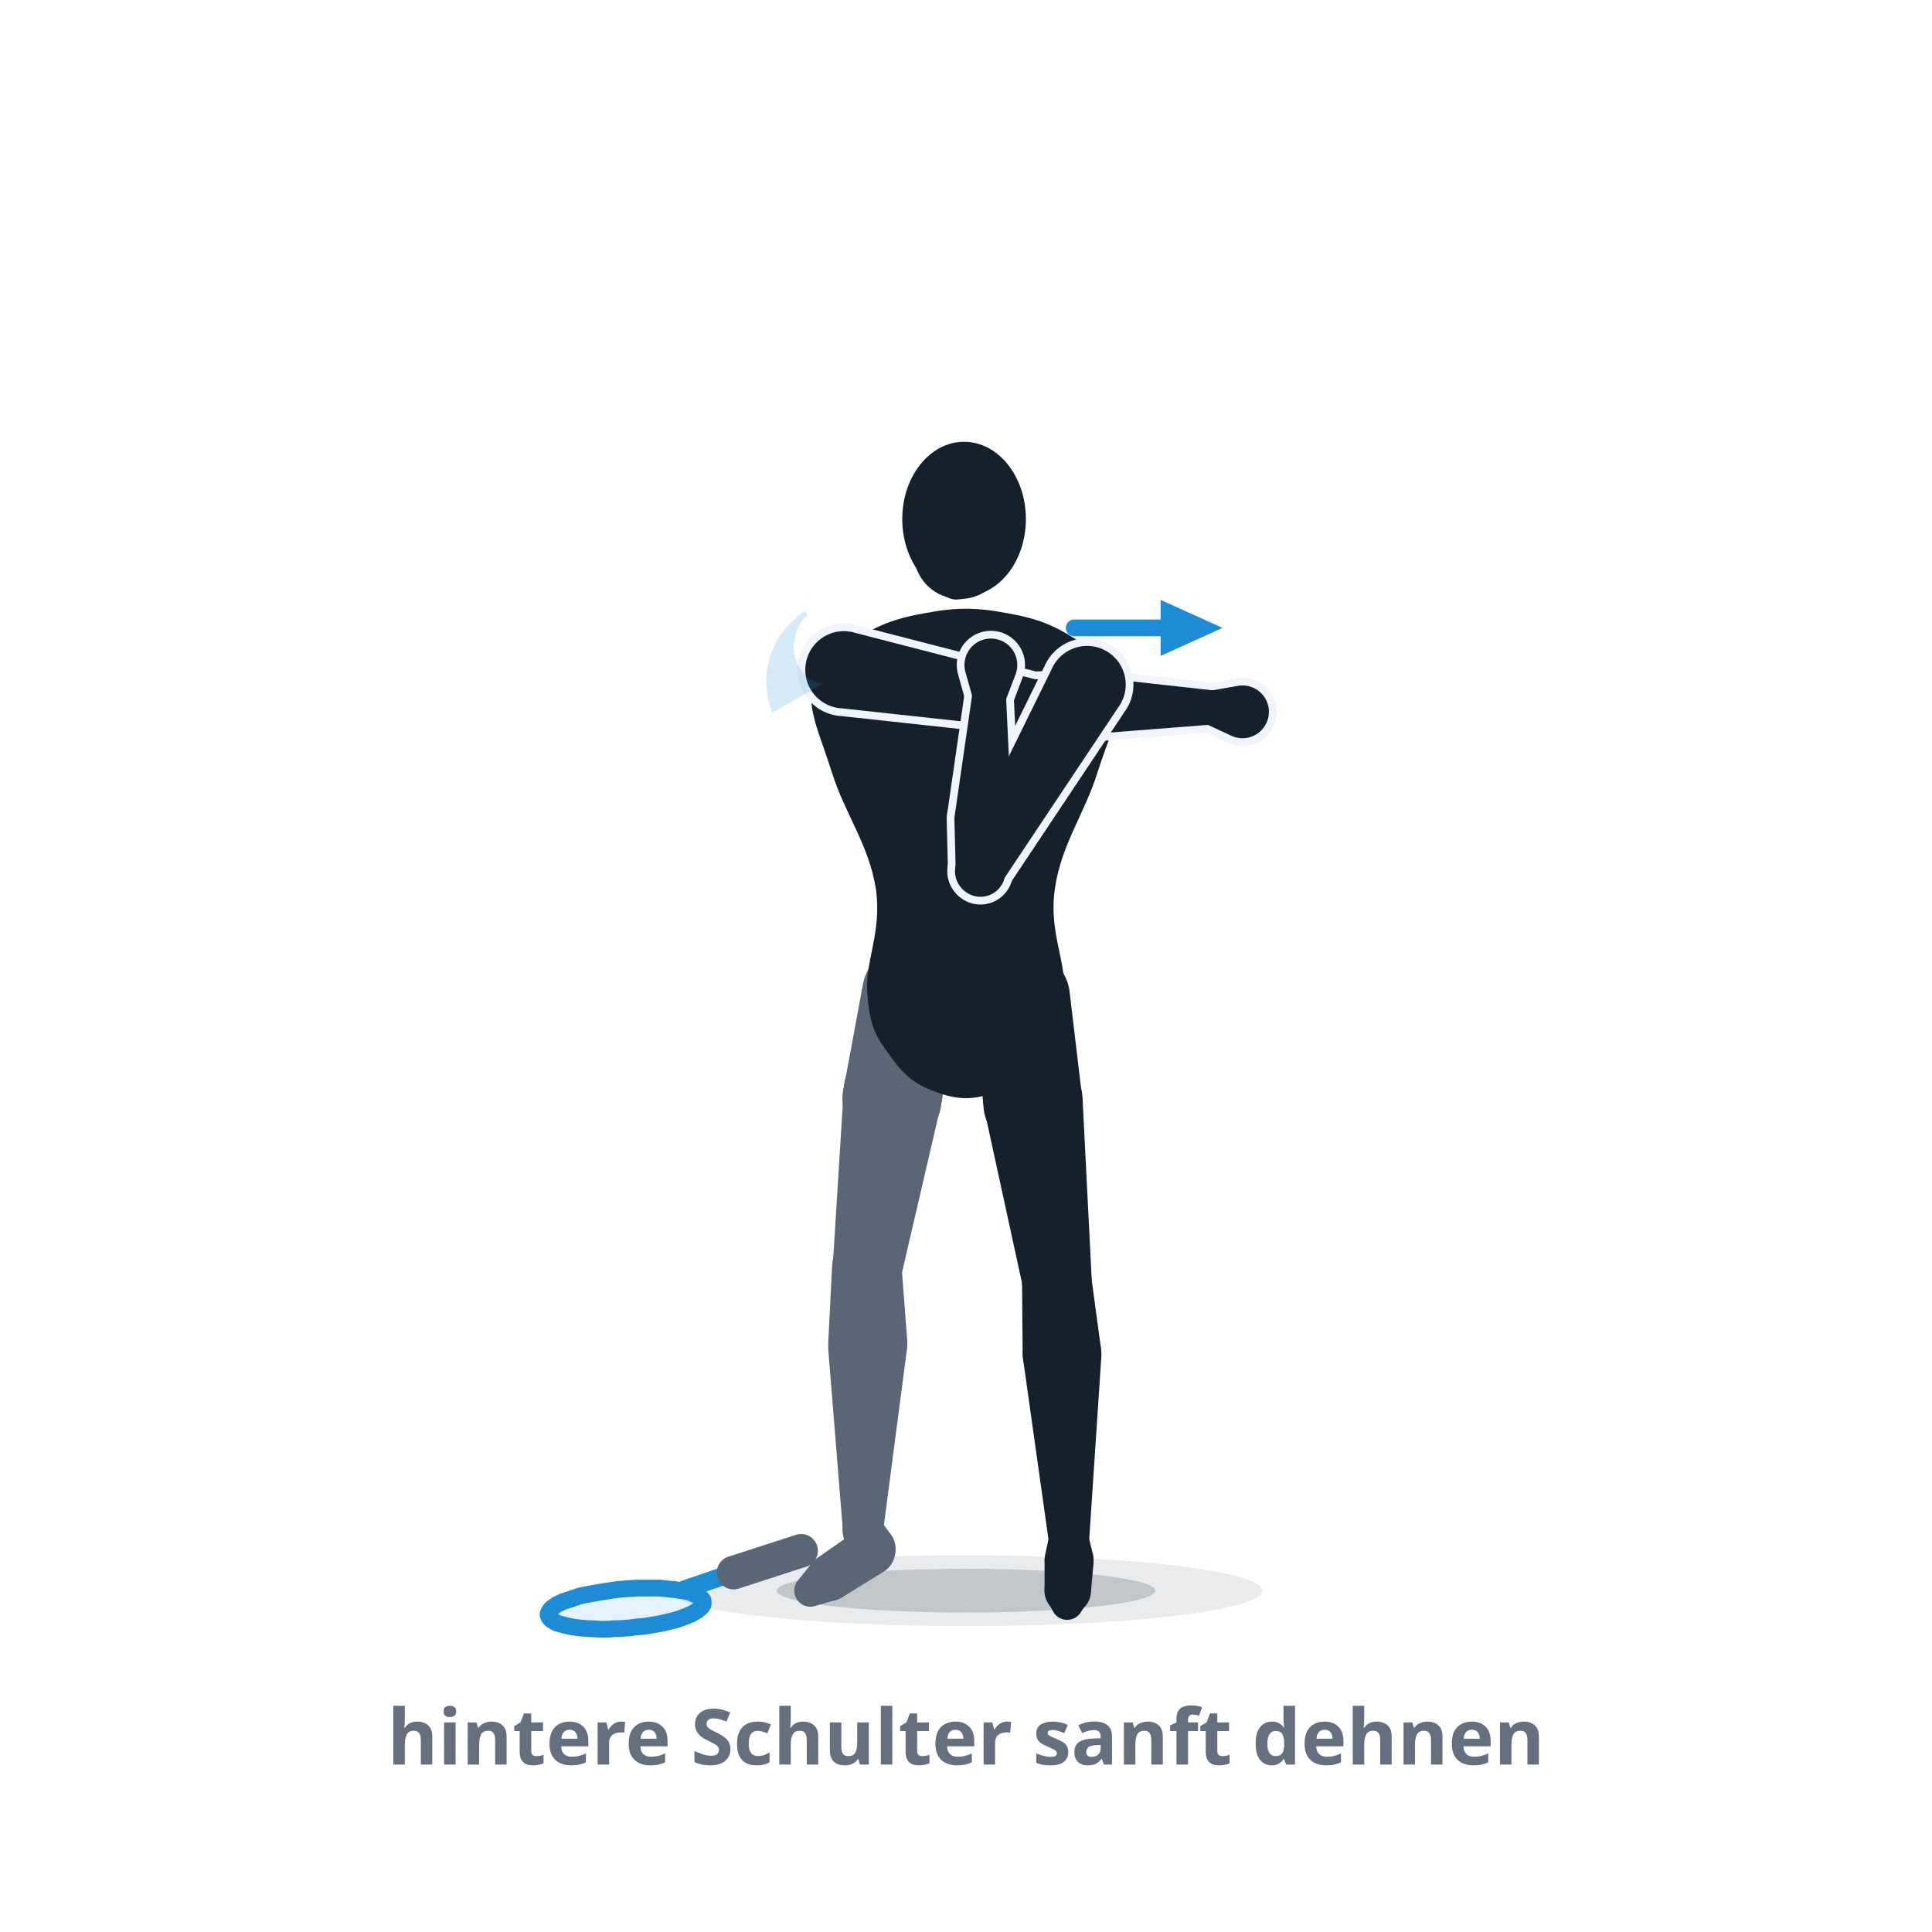
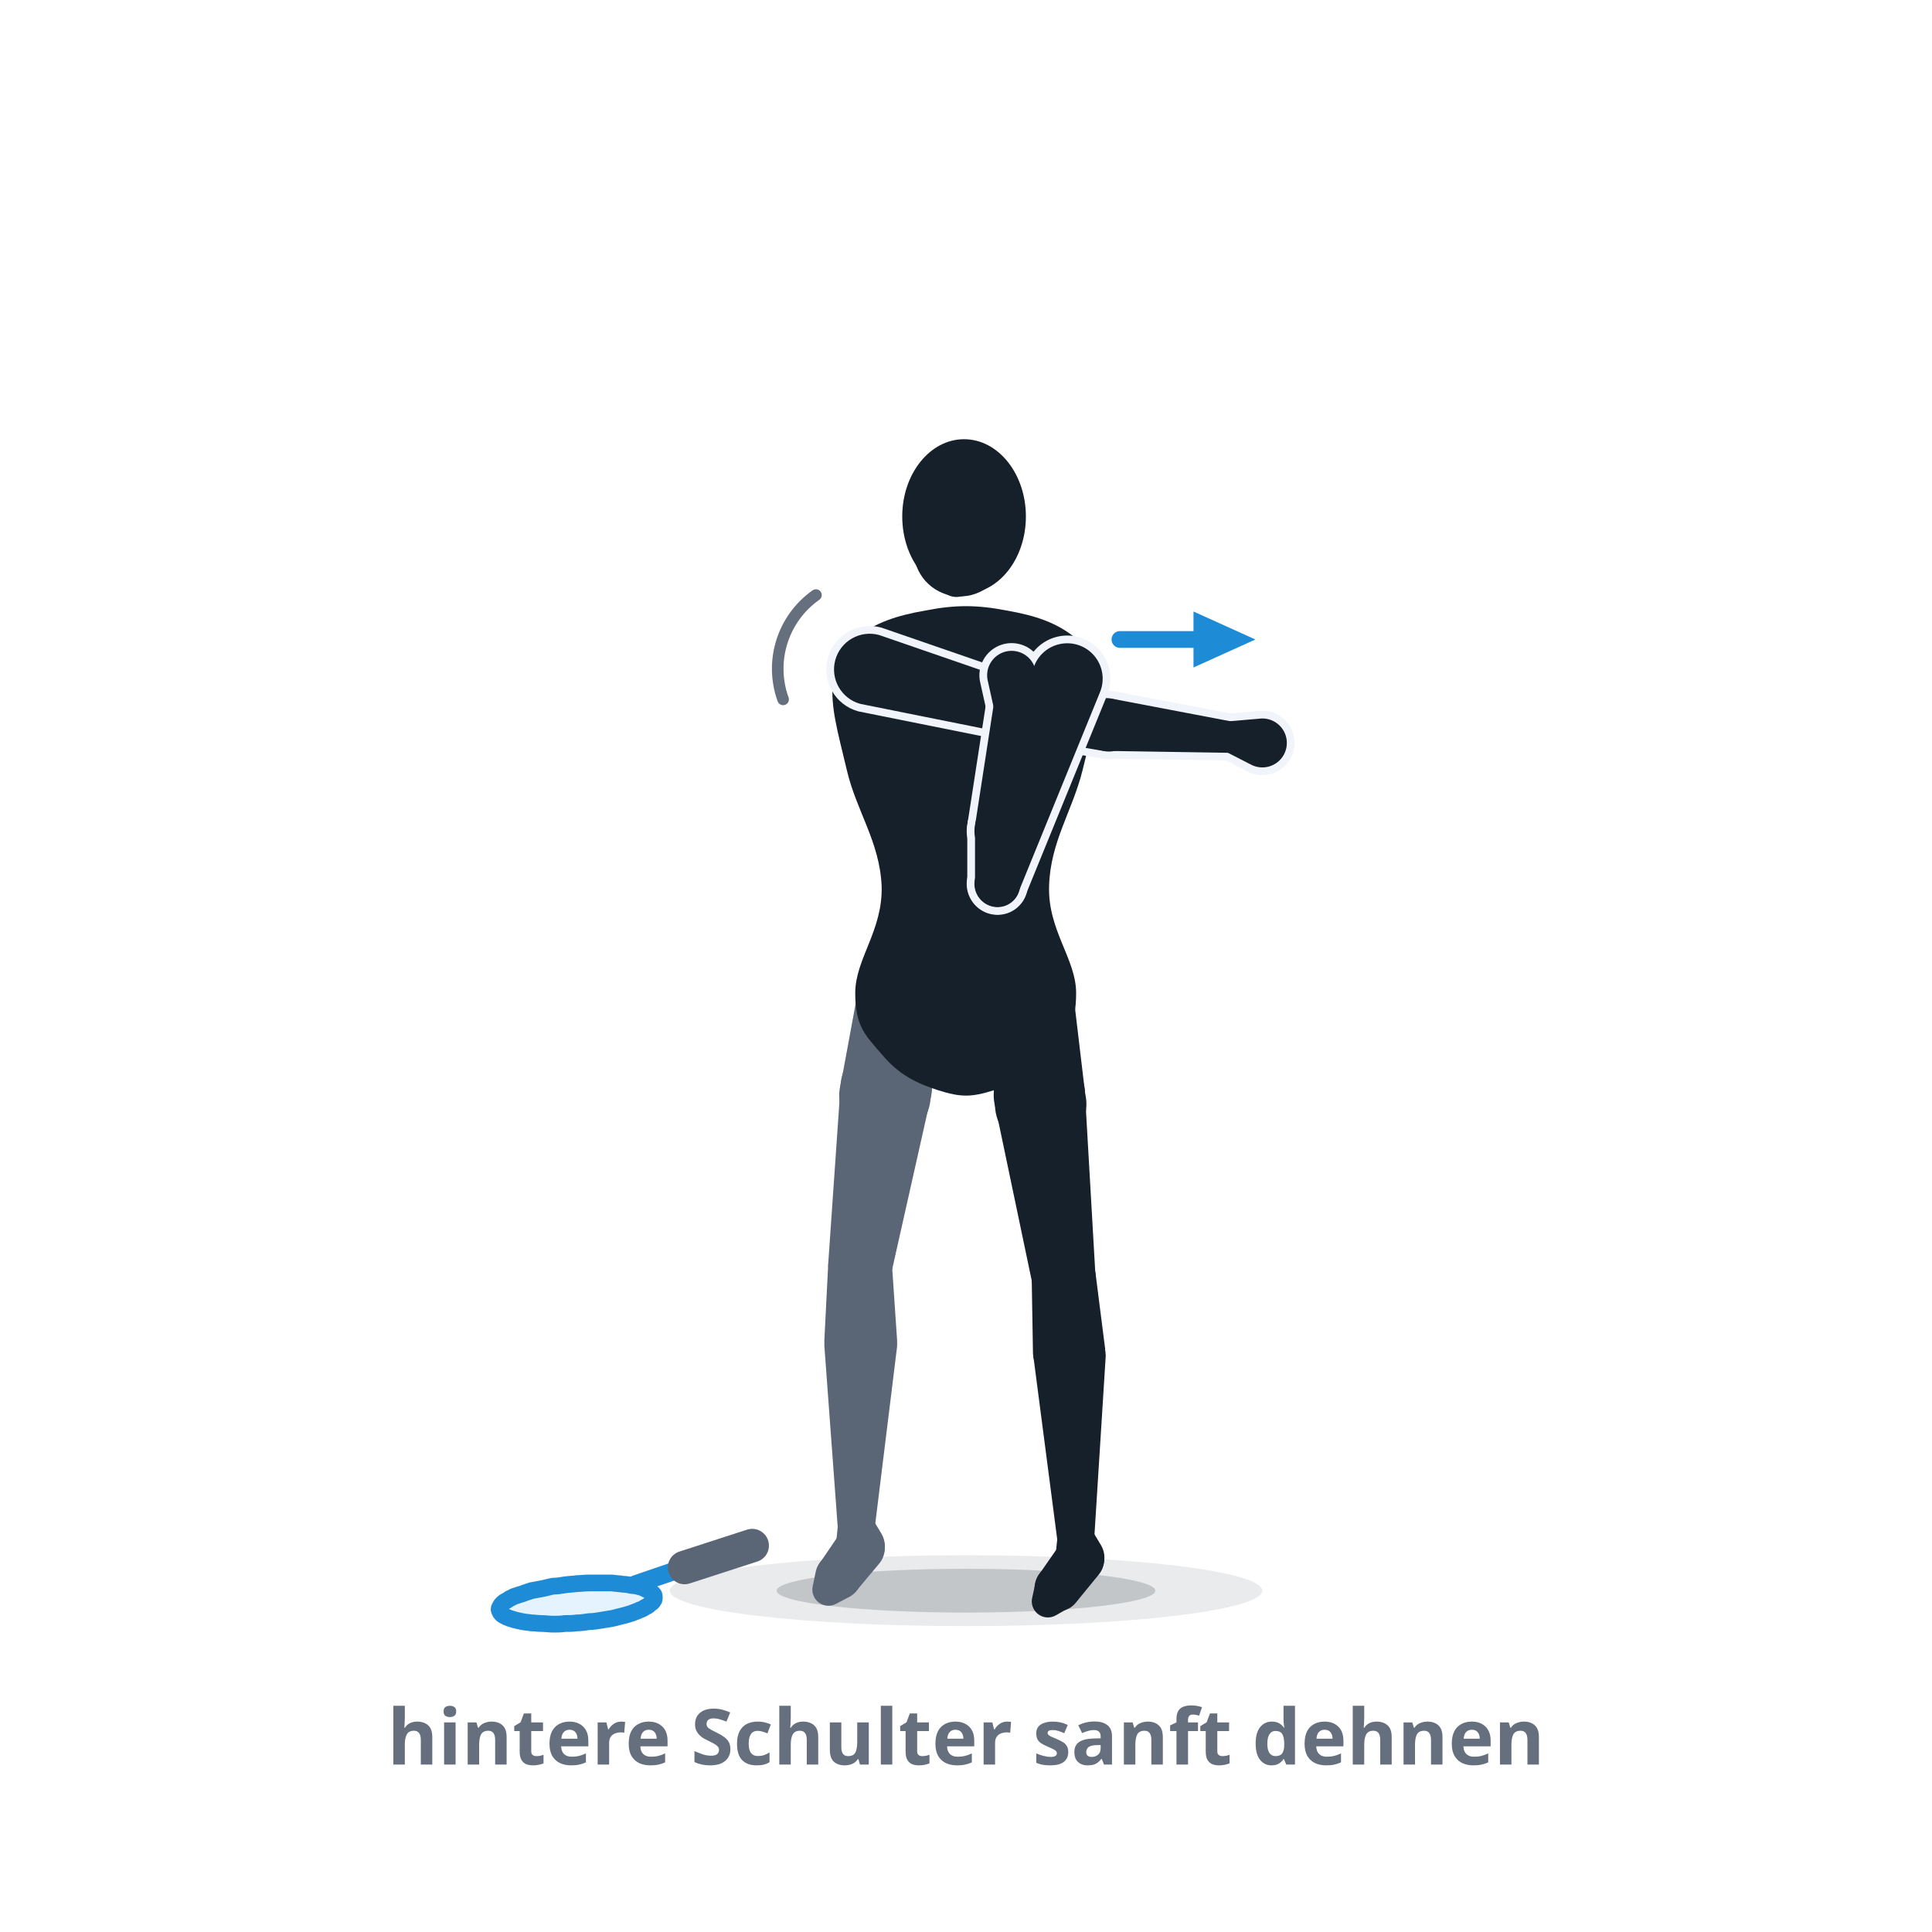
- <svg xmlns="http://www.w3.org/2000/svg" viewBox="0 0 300 300" role="img" data-quelle="figuren" aria-label="Beweglichkeit und Schulter: nach dem Spiel, der Schläger liegt neben dem rechten Fuß. Die Spielerin führt den Schlagarm locker quer vor der Brust zur Gegenseite, die freie Hand fasst ihn knapp oberhalb des Ellbogens und zieht ihn sanft heran. Die Schultern bleiben tief, der Rumpf dreht nicht mit. Eine weiche Sichel an der Rückseite der rechten Schulter zeigt, wo es leicht ziehen darf.">
+ <svg xmlns="http://www.w3.org/2000/svg" viewBox="0 0 300 300" role="img" data-quelle="figuren" aria-label="Beweglichkeit und die Schulter: nach dem Spiel, der Schläger liegt neben dem rechten Fuß. Die Spielerin führt den Schlagarm locker quer vor der Brust zur Gegenseite, die freie Hand fasst ihn knapp oberhalb des Ellbogens und zieht ihn sanft heran. Die Schultern bleiben tief, der Rumpf dreht nicht mit. Eine weiche Sichel an der Rückseite der rechten Schulter zeigt, wo es leicht ziehen darf.">
  <style>
    .s-k{fill:var(--tinte,#16202b)}
    .s-f{fill:var(--tinte-2,#5a6675)}
    .s-x{fill:var(--flaeche-2,#f1f5fb);stroke:var(--flaeche-2,#f1f5fb);stroke-width:2.4;stroke-linejoin:round}
    .s-rf{fill:var(--primaer,#38a4f1);opacity:.14}
    .s-rr{fill:none;stroke:var(--primaer-dunkel,#1e8bd6);stroke-width:2.6;stroke-linejoin:round}
    .s-rh{fill:none;stroke:var(--primaer-dunkel,#1e8bd6);stroke-width:2.1;stroke-linecap:round;stroke-linejoin:round}
    .s-rsch{fill:none;stroke:var(--primaer-dunkel,#1e8bd6);stroke-width:2.8;stroke-linecap:round}
    .s-rg{fill:none;stroke:var(--tinte-2,#5a6675);stroke-width:5.2;stroke-linecap:round}
    .s-sch{fill:var(--schatten-boden,#16202b2e)}
    .s-schw{fill:var(--schatten-boden,#16202b2e);opacity:.5}
-     .s-spur{fill:var(--primaer-dunkel,#1e8bd6);opacity:.18}
    .s-mk{fill:var(--primaer-dunkel,#1e8bd6)}
    .s-rot{fill:none;stroke:var(--primaer-dunkel,#1e8bd6);stroke-width:2.6;stroke-linecap:round}
+     .s-zone{fill:none;stroke:var(--tinte-3,#656f7e);stroke-width:1.8;stroke-linecap:round}
    .st{fill:var(--tinte-3,#656f7e);font:600 12px/1 system-ui,sans-serif;text-anchor:middle}
  </style>
  <defs>
    <marker id="p033" viewBox="0 0 10 10" markerWidth="4.4" markerHeight="4.4" refX="5" refY="5" orient="auto">
      <path d="M1,1.2 L9.4,5 L1,8.8 Z" class="s-mk" />
    </marker>
  </defs>
  <ellipse class="s-schw" cx="150" cy="247" rx="46" ry="5.5" />
  <ellipse class="s-sch" cx="150" cy="247" rx="29.4" ry="3.4" />
-   <path class="s-rf" d="M88.7,252.6C89.1,252.7 89.6,252.7 90.1,252.8C90.6,252.8 91.2,252.9 91.7,252.9C92.3,252.9 92.9,253 93.5,253C94.1,253 94.7,253 95.3,252.9C95.9,252.9 96.6,252.9 97.2,252.8C97.8,252.8 98.4,252.7 99.1,252.6C99.7,252.6 100.3,252.5 100.9,252.4C101.5,252.3 102.1,252.2 102.6,252.1C103.2,252 103.8,251.8 104.3,251.7C104.8,251.6 105.3,251.4 105.7,251.3C106.1,251.1 106.6,251 106.9,250.8C107.3,250.7 107.6,250.5 107.9,250.3C108.2,250.2 108.4,250 108.6,249.8C108.8,249.7 109,249.5 109.1,249.3C109.2,249.2 109.2,249 109.2,248.9C109.2,248.7 109.2,248.5 109.1,248.4C109,248.2 108.8,248.1 108.6,248C108.4,247.8 108.2,247.7 107.9,247.6C107.6,247.5 107.3,247.3 106.9,247.2C106.5,247.1 106.1,247 105.7,247C105.2,246.9 104.8,246.8 104.2,246.8C103.7,246.7 103.2,246.7 102.6,246.6C102.1,246.6 101.5,246.6 100.9,246.6C100.3,246.6 99.7,246.6 99.1,246.6C98.4,246.6 97.8,246.7 97.2,246.7C96.5,246.8 95.9,246.8 95.3,246.9C94.7,247 94,247.1 93.4,247.2C92.9,247.3 92.3,247.4 91.7,247.5C91.1,247.6 90.6,247.7 90.1,247.8C89.6,248 89.1,248.1 88.7,248.3C88.2,248.4 87.8,248.6 87.4,248.7C87.1,248.9 86.7,249 86.4,249.2C86.2,249.4 85.9,249.5 85.7,249.7C85.5,249.9 85.4,250 85.3,250.2C85.2,250.4 85.1,250.5 85.1,250.7C85.1,250.9 85.2,251 85.3,251.2C85.4,251.3 85.5,251.5 85.7,251.6C85.9,251.7 86.2,251.9 86.4,252C86.7,252.1 87.1,252.2 87.4,252.3C87.8,252.4 88.2,252.5 88.7,252.6Z" />
-   <path class="s-rh" d="M101.8,246.5L106.3,246.8L108.6,247.7" />
-   <path class="s-rsch" d="M113.9,244.2L106.3,246.8" />
-   <path class="s-rr" d="M88.7,252.6C89.1,252.7 89.6,252.7 90.1,252.8C90.6,252.8 91.2,252.9 91.7,252.9C92.3,252.9 92.9,253 93.5,253C94.1,253 94.7,253 95.3,252.9C95.9,252.9 96.6,252.9 97.2,252.8C97.8,252.8 98.4,252.7 99.1,252.6C99.7,252.6 100.3,252.5 100.9,252.4C101.5,252.3 102.1,252.2 102.6,252.1C103.2,252 103.8,251.8 104.3,251.7C104.8,251.6 105.3,251.4 105.7,251.3C106.1,251.1 106.6,251 106.9,250.8C107.3,250.7 107.6,250.5 107.9,250.3C108.2,250.2 108.4,250 108.6,249.8C108.8,249.7 109,249.5 109.1,249.3C109.2,249.2 109.2,249 109.2,248.9C109.2,248.7 109.2,248.5 109.1,248.4C109,248.2 108.8,248.1 108.6,248C108.4,247.8 108.2,247.7 107.9,247.6C107.6,247.5 107.3,247.3 106.9,247.2C106.5,247.1 106.1,247 105.7,247C105.2,246.9 104.8,246.8 104.2,246.8C103.7,246.7 103.2,246.7 102.6,246.6C102.1,246.6 101.5,246.6 100.9,246.6C100.3,246.6 99.7,246.6 99.1,246.6C98.4,246.6 97.8,246.7 97.2,246.7C96.5,246.8 95.9,246.8 95.3,246.9C94.7,247 94,247.1 93.4,247.2C92.9,247.3 92.3,247.4 91.7,247.5C91.1,247.6 90.6,247.7 90.1,247.8C89.6,248 89.1,248.1 88.7,248.3C88.2,248.4 87.8,248.6 87.4,248.7C87.1,248.9 86.7,249 86.4,249.2C86.2,249.4 85.9,249.5 85.7,249.7C85.5,249.9 85.4,250 85.3,250.2C85.2,250.4 85.1,250.5 85.1,250.7C85.1,250.9 85.2,251 85.3,251.2C85.4,251.3 85.5,251.5 85.7,251.6C85.9,251.7 86.2,251.9 86.4,252C86.7,252.1 87.1,252.2 87.4,252.3C87.8,252.4 88.2,252.5 88.7,252.6Z" />
-   <path class="s-rg" d="M124.4,240.8L113.9,244.2" />
+   <path class="s-rf" d="M81.1,251.8C81.5,251.9 82,251.9 82.5,252C83,252 83.6,252.1 84.1,252.1C84.7,252.1 85.3,252.2 85.9,252.2C86.5,252.2 87.1,252.2 87.7,252.1C88.3,252.1 89,252.1 89.6,252C90.2,252 90.9,251.9 91.5,251.8C92.1,251.8 92.7,251.7 93.3,251.6C93.9,251.5 94.5,251.4 95.1,251.3C95.6,251.2 96.2,251 96.7,250.9C97.2,250.8 97.7,250.6 98.1,250.5C98.5,250.3 99,250.2 99.3,250C99.7,249.9 100,249.7 100.3,249.5C100.6,249.4 100.8,249.2 101,249C101.2,248.9 101.4,248.7 101.5,248.5C101.6,248.4 101.6,248.2 101.6,248.1C101.6,247.9 101.6,247.7 101.5,247.6C101.4,247.4 101.2,247.3 101,247.2C100.8,247 100.6,246.9 100.3,246.8C100,246.6 99.7,246.5 99.3,246.4C99,246.3 98.5,246.2 98.1,246.2C97.7,246.1 97.2,246 96.7,246C96.2,245.9 95.6,245.9 95,245.8C94.5,245.8 93.9,245.8 93.3,245.8C92.7,245.8 92.1,245.8 91.5,245.8C90.8,245.8 90.2,245.9 89.6,245.9C89,246 88.3,246 87.7,246.1C87.1,246.2 86.5,246.3 85.9,246.3C85.3,246.4 84.7,246.6 84.1,246.7C83.6,246.8 83,246.9 82.5,247C82,247.2 81.5,247.3 81.1,247.5C80.6,247.6 80.2,247.8 79.8,247.9C79.5,248.1 79.1,248.2 78.9,248.4C78.6,248.6 78.3,248.7 78.1,248.9C77.9,249.1 77.8,249.2 77.7,249.4C77.6,249.6 77.5,249.7 77.5,249.9C77.5,250 77.6,250.2 77.7,250.4C77.8,250.5 77.9,250.7 78.1,250.8C78.3,250.9 78.6,251.1 78.9,251.2C79.1,251.3 79.5,251.4 79.8,251.5C80.2,251.6 80.6,251.7 81.1,251.8Z" />
+   <path class="s-rh" d="M94.2,245.7L98.7,246L101,246.9" />
+   <path class="s-rsch" d="M106.3,243.4L98.7,246" />
+   <path class="s-rr" d="M81.1,251.8C81.5,251.9 82,251.9 82.5,252C83,252 83.6,252.1 84.1,252.1C84.7,252.1 85.3,252.2 85.9,252.2C86.5,252.2 87.1,252.2 87.7,252.1C88.3,252.1 89,252.1 89.6,252C90.2,252 90.9,251.9 91.5,251.8C92.1,251.8 92.7,251.7 93.3,251.6C93.9,251.5 94.5,251.4 95.1,251.3C95.6,251.2 96.2,251 96.7,250.9C97.2,250.8 97.7,250.6 98.1,250.5C98.5,250.3 99,250.2 99.3,250C99.7,249.9 100,249.7 100.3,249.5C100.6,249.4 100.8,249.2 101,249C101.2,248.9 101.4,248.7 101.5,248.5C101.6,248.4 101.6,248.2 101.6,248.1C101.6,247.9 101.6,247.7 101.5,247.6C101.4,247.4 101.2,247.3 101,247.2C100.8,247 100.6,246.9 100.3,246.8C100,246.6 99.7,246.5 99.3,246.4C99,246.3 98.5,246.2 98.1,246.2C97.7,246.1 97.2,246 96.7,246C96.2,245.9 95.6,245.9 95,245.8C94.5,245.8 93.9,245.8 93.3,245.8C92.7,245.8 92.1,245.8 91.5,245.8C90.8,245.8 90.2,245.9 89.6,245.9C89,246 88.3,246 87.7,246.1C87.1,246.2 86.5,246.3 85.9,246.3C85.3,246.4 84.7,246.6 84.1,246.7C83.6,246.8 83,246.9 82.5,247C82,247.2 81.5,247.3 81.1,247.5C80.6,247.6 80.2,247.8 79.8,247.9C79.5,248.1 79.1,248.2 78.9,248.4C78.6,248.6 78.3,248.7 78.1,248.9C77.9,249.1 77.8,249.2 77.7,249.4C77.6,249.6 77.5,249.7 77.5,249.9C77.5,250 77.6,250.2 77.7,250.4C77.8,250.5 77.9,250.7 78.1,250.8C78.3,250.9 78.6,251.1 78.9,251.2C79.1,251.3 79.5,251.4 79.8,251.5C80.2,251.6 80.6,251.7 81.1,251.8Z" />
+   <path class="s-rg" d="M116.8,240L106.3,243.4" />
  <g class="s-f">
-     <path d="M134,152.8L131.1,168.5A7.7,7.7 0 1 0 146.2,171L148.6,155.2A7.4,7.4 0 0 0 134,152.8Z" />
-     <path d="M131,169.4L129.3,196.7A5.4,5.4 0 0 0 139.9,198.3L146.1,171.6A7.7,7.7 0 1 0 131,169.4Z" />
-     <path d="M129.2,196.8L128.6,208.6A6.1,6.1 0 1 0 140.9,208.5L140,196.7A5.4,5.4 0 0 0 129.2,196.8Z" />
-     <path d="M128.6,209.4L130.9,237.9A3.1,3.1 0 0 0 137.1,238L140.8,209.7A6.1,6.1 0 1 0 128.6,209.4Z" />
-     <path d="M130.9,238.2L131.6,241.5A3.8,3.8 0 1 0 138.5,238.5L136.5,235.8A3.1,3.1 0 0 0 130.9,238.2Z" />
-     <path d="M133.1,237.6L126.8,242A3.6,3.6 0 0 0 130.8,248L137.3,244A3.8,3.8 0 1 0 133.1,237.6Z" />
-     <path d="M126.1,242.7L123.9,245.4A2.5,2.5 0 0 0 126.5,249.4L129.9,248.4A3.6,3.6 0 1 0 126.1,242.7Z" />
+     <path d="M133.5,152.4L130.6,168.1A7.1,7.1 0 1 0 144.5,170.5L147,154.7A6.8,6.8 0 0 0 133.5,152.4Z" />
+     <path d="M130.5,168.9L128.6,196.3A5,5 0 0 0 138.4,197.7L144.4,171A7.1,7.1 0 1 0 130.5,168.9Z" />
+     <path d="M128.6,196.4L128,208.2A5.6,5.6 0 1 0 139.3,208.1L138.5,196.3A5,5 0 0 0 128.6,196.4Z" />
+     <path d="M128,208.9L130.1,237.4A2.9,2.9 0 0 0 135.8,237.5L139.3,209.1A5.6,5.6 0 1 0 128,208.9Z" />
+     <path d="M130.1,236.9L129.8,239.9A3.8,3.8 0 1 0 136.9,238.2L135.4,235.7A2.9,2.9 0 0 0 130.1,236.9Z" />
+     <path d="M130.5,238L127.3,242.7A3.6,3.6 0 0 0 133,247L136.6,242.7A3.8,3.8 0 1 0 130.5,238Z" />
+     <path d="M126.7,243.9L126.2,246.3A2.5,2.5 0 0 0 129.9,249L132,247.9A3.6,3.6 0 1 0 126.7,243.9Z" />
  </g>
  <g class="s-k">
-     <path d="M156.3,95.2C161,96 163.7,97.1 167.1,99.3C170.6,101.5 173.1,102.1 173.7,106.2C174.4,110.4 172.4,113.7 170.4,120C168.4,126.4 164.8,131.1 163.8,138C162.8,144.9 165.7,149.3 165.2,154.5C164.8,159.8 163.8,161.2 161.6,164.2C159.4,167.3 157.5,168.6 154.3,169.7C151.1,170.8 148.9,170.8 145.7,169.7C142.5,168.6 140.6,167.3 138.4,164.2C136.2,161.2 135.1,159.8 134.7,154.5C134.2,149.3 137,144.9 136,138C134.9,131.1 131.2,126.4 129.2,120C127.2,113.7 125.4,110.4 126.1,106.2C126.8,102.1 129.3,101.5 132.8,99.3C136.3,97.1 139,96 143.7,95.2C148.4,94.3 151.6,94.3 156.3,95.2Z" />
-     <path d="M151.3,155.7L152.7,171.7A7.7,7.7 0 1 0 168,170.1L166.1,154.1A7.4,7.4 0 0 0 151.3,155.7Z" />
-     <path d="M152.9,172.6L158.8,199.7A5.4,5.4 0 0 0 169.5,198.3L168.1,170.6A7.7,7.7 0 1 0 152.9,172.6Z" />
-     <path d="M158.7,198.7L158.8,210.5A6.1,6.1 0 1 0 171,209.7L169.4,197.9A5.4,5.4 0 0 0 158.7,198.7Z" />
-     <path d="M158.9,211.3L162.9,239.7A3.1,3.1 0 0 0 169.1,239.5L171,210.9A6.1,6.1 0 1 0 158.9,211.3Z" />
-     <path d="M162.9,238.6L162.3,241.4A3.8,3.8 0 1 0 169.7,241.3L169,238.5A3.1,3.1 0 0 0 162.9,238.6Z" />
-     <path d="M162.2,242.3L162.2,246.9A3.6,3.6 0 0 0 169.4,247.2L169.8,242.7A3.8,3.8 0 1 0 162.2,242.3Z" />
-     <path d="M162.6,248.5L163.5,250.2A2.5,2.5 0 0 0 167.8,250.4L168.8,248.8A3.6,3.6 0 1 0 162.6,248.5Z" />
+     <path d="M156.3,94.8C160.9,95.6 164,96.7 166.8,98.9C169.6,101.1 170.2,101.7 170.4,105.8C170.7,110 169.6,113.3 168.1,119.6C166.5,126 163.1,130.7 162.9,137.6C162.7,144.5 167.1,148.9 167.1,154.2C167.1,159.4 165.6,160.8 163,163.8C160.5,166.9 157.8,168.2 154.3,169.3C150.8,170.4 149.2,170.4 145.7,169.3C142.3,168.2 139.6,166.9 137,163.8C134.4,160.8 132.8,159.4 132.8,154.2C132.8,148.9 137.1,144.5 136.9,137.6C136.6,130.7 133,126 131.5,119.6C130,113.3 129,110 129.3,105.8C129.7,101.7 130.3,101.1 133.1,98.9C136,96.7 139.1,95.6 143.7,94.8C148.3,93.9 151.7,93.9 156.3,94.8Z" />
+     <path d="M153,155.3L154.5,171.3A7.1,7.1 0 1 0 168.5,169.8L166.6,153.8A6.8,6.8 0 0 0 153,155.3Z" />
+     <path d="M154.6,172.1L160.3,199.3A5,5 0 0 0 170.1,198L168.5,170.2A7.1,7.1 0 1 0 154.6,172.1Z" />
+     <path d="M160.2,198.3L160.4,210.2A5.6,5.6 0 1 0 171.6,209.4L170.1,197.6A5,5 0 0 0 160.2,198.3Z" />
+     <path d="M160.5,210.9L164.2,239.3A2.9,2.9 0 0 0 169.9,239.1L171.7,210.5A5.6,5.6 0 1 0 160.5,210.9Z" />
+     <path d="M164.2,238.7L163.9,241.6A3.8,3.8 0 1 0 171,240L169.5,237.5A2.9,2.9 0 0 0 164.2,238.7Z" />
+     <path d="M164.6,239.8L161.4,244.4A3.6,3.6 0 0 0 167.1,248.8L170.7,244.4A3.8,3.8 0 1 0 164.6,239.8Z" />
+     <path d="M160.8,245.7L160.3,248A2.5,2.5 0 0 0 164,250.8L166.1,249.6A3.6,3.6 0 1 0 160.8,245.7Z" />
  </g>
  <g class="s-k">
-     <ellipse cx="149.7" cy="80.6" rx="9.6" ry="12" transform="rotate(0 149.7 80.6)" />
-     <path d="M146.4,92.5L147.2,92.8A3.1,3.1 0 0 0 148.6,93.1L149.5,93A7.2,7.2 0 1 0 146.4,92.5Z" />
+     <ellipse cx="149.7" cy="80.2" rx="9.6" ry="12" transform="rotate(0 149.7 80.2)" />
+     <path d="M146.4,92.1L147.2,92.4A3.1,3.1 0 0 0 148.6,92.7L149.5,92.6A7.2,7.2 0 1 0 146.4,92.1Z" />
  </g>
  <g class="s-x">
-     <path d="M130.8,110L160.2,113.2A3.8,3.8 0 0 0 161.6,105.7L132.9,98.3A6,6 0 1 0 130.8,110Z" />
-     <path d="M160.3,113.2L168.5,113.9A4.4,4.4 0 1 0 168.6,105.1L160.4,105.5A3.8,3.8 0 0 0 160.3,113.2Z" />
-     <path d="M169.2,114L188.3,112.5A2.6,2.6 0 0 0 188.4,107.2L169.4,105.1A4.4,4.4 0 1 0 169.2,114Z" />
-     <path d="M187,112.3L191.1,114.2A4.1,4.1 0 1 0 192.2,106.5L187.7,107.3A2.6,2.6 0 0 0 187,112.3Z" />
+     <path d="M133.6,109.3L163,115.2A3.5,3.5 0 0 0 164.9,108.4L136.5,98.6A5.5,5.5 0 1 0 133.6,109.3Z" />
+     <path d="M163.1,115.2L171.3,116.6A4.1,4.1 0 1 0 172.1,108.5L163.8,108.2A3.5,3.5 0 0 0 163.1,115.2Z" />
+     <path d="M171.9,116.6L191.1,116.9A2.4,2.4 0 0 0 191.6,112.1L172.7,108.5A4.1,4.1 0 1 0 171.9,116.6Z" />
+     <path d="M190.1,116.6L194.2,118.7A3.8,3.8 0 1 0 195.5,111.6L190.9,112A2.4,2.4 0 0 0 190.1,116.6Z" />
  </g>
  <g class="s-k">
-     <path d="M130.8,110L160.2,113.2A3.8,3.8 0 0 0 161.6,105.7L132.9,98.3A6,6 0 1 0 130.8,110Z" />
-     <path d="M160.3,113.2L168.5,113.9A4.4,4.4 0 1 0 168.6,105.1L160.4,105.5A3.8,3.8 0 0 0 160.3,113.2Z" />
-     <path d="M169.2,114L188.3,112.5A2.6,2.6 0 0 0 188.4,107.2L169.4,105.1A4.4,4.4 0 1 0 169.2,114Z" />
+     <path d="M133.6,109.3L163,115.2A3.5,3.5 0 0 0 164.9,108.4L136.5,98.6A5.5,5.5 0 1 0 133.6,109.3Z" />
+     <path d="M163.1,115.2L171.3,116.6A4.1,4.1 0 1 0 172.1,108.5L163.8,108.2A3.5,3.5 0 0 0 163.1,115.2Z" />
+     <path d="M171.9,116.6L191.1,116.9A2.4,2.4 0 0 0 191.6,112.1L172.7,108.5A4.1,4.1 0 1 0 171.9,116.6Z" />
  </g>
  <g class="s-k">
-     <path d="M187,112.3L191.1,114.2A4.1,4.1 0 1 0 192.2,106.5L187.7,107.3A2.6,2.6 0 0 0 187,112.3Z" />
+     <path d="M190.1,116.6L194.2,118.7A3.8,3.8 0 1 0 195.5,111.6L190.9,112A2.4,2.4 0 0 0 190.1,116.6Z" />
  </g>
  <g class="s-x">
-     <path d="M163.6,103.3L148.8,133.4A3.8,3.8 0 0 0 155.4,137.2L174,109.3A6,6 0 1 0 163.6,103.3Z" />
-     <path d="M156.1,135.6L157.1,127.5A4.4,4.4 0 1 0 148.2,127.1L148.4,135.2A3.8,3.8 0 0 0 156.1,135.6Z" />
-     <path d="M157.1,126.8L156.2,107.8A2.6,2.6 0 0 0 151,107.6L148.3,126.3A4.4,4.4 0 1 0 157.1,126.8Z" />
-     <path d="M156.1,108.9L157.7,104.7A4.1,4.1 0 1 0 149.9,104.3L151.1,108.6A2.6,2.6 0 0 0 156.1,108.9Z" />
+     <path d="M160.4,104L151.5,136.1A3.5,3.5 0 0 0 158.2,138.4L170.8,107.5A5.5,5.5 0 1 0 160.4,104Z" />
+     <path d="M158.4,137.6L159.5,129.4A4.1,4.1 0 1 0 151.4,128.9L151.4,137.1A3.5,3.5 0 0 0 158.4,137.6Z" />
+     <path d="M159.5,128.8L159.2,109.7A2.4,2.4 0 0 0 154.3,109.4L151.4,128.2A4.1,4.1 0 1 0 159.5,128.8Z" />
+     <path d="M159,110.6L160.6,106.3A3.8,3.8 0 1 0 153.4,105.8L154.4,110.3A2.4,2.4 0 0 0 159,110.6Z" />
  </g>
  <g class="s-k">
-     <path d="M163.6,103.3L148.8,133.4A3.8,3.8 0 0 0 155.4,137.2L174,109.3A6,6 0 1 0 163.6,103.3Z" />
-     <path d="M156.1,135.6L157.1,127.5A4.4,4.4 0 1 0 148.2,127.1L148.4,135.2A3.8,3.8 0 0 0 156.1,135.6Z" />
-     <path d="M157.1,126.8L156.2,107.8A2.6,2.6 0 0 0 151,107.6L148.3,126.3A4.4,4.4 0 1 0 157.1,126.8Z" />
+     <path d="M160.4,104L151.5,136.1A3.5,3.5 0 0 0 158.2,138.4L170.8,107.5A5.5,5.5 0 1 0 160.4,104Z" />
+     <path d="M158.4,137.6L159.5,129.4A4.1,4.1 0 1 0 151.4,128.9L151.4,137.1A3.5,3.5 0 0 0 158.4,137.6Z" />
+     <path d="M159.5,128.8L159.2,109.7A2.4,2.4 0 0 0 154.3,109.4L151.4,128.2A4.1,4.1 0 1 0 159.5,128.8Z" />
  </g>
  <g class="s-k">
-     <path d="M156.1,108.9L157.7,104.7A4.1,4.1 0 1 0 149.9,104.3L151.1,108.6A2.6,2.6 0 0 0 156.1,108.9Z" />
+     <path d="M159,110.6L160.6,106.3A3.8,3.8 0 1 0 153.4,105.8L154.4,110.3A2.4,2.4 0 0 0 159,110.6Z" />
  </g>
-   <path class="s-spur" d="M125,94.9L124.5,95.2L124,95.6L123.6,96L123.1,96.4L122.7,96.8L122.3,97.2L121.9,97.7L121.5,98.2L121.1,98.7L120.8,99.2L120.5,99.7L120.2,100.3L120,100.9L119.7,101.5L119.5,102.1L119.4,102.7L119.2,103.3L119.1,104L119,104.6L119,105.3L119,106L119,106.7L119.1,107.3L119.2,108L119.3,108.7L119.5,109.4L119.7,110L119.9,110.7L127.7,106.2L127.4,106.1L127,106L126.6,105.9L126.2,105.7L125.9,105.5L125.5,105.3L125.2,105L124.9,104.7L124.6,104.4L124.3,104L124.1,103.6L123.8,103.2L123.7,102.8L123.5,102.3L123.4,101.8L123.3,101.3L123.3,100.8L123.2,100.3L123.3,99.8L123.4,99.3L123.5,98.8L123.6,98.2L123.8,97.7L124.1,97.2L124.3,96.8L124.6,96.3L125,95.9L125.4,95.5Z" />
-   <path class="s-rot" d="M166.8,97.5 L184.8,97.5" marker-end="url(#p033)" />
+   <path class="s-zone" d="M126.7,92.4 A 14 14 0 0 0 121.6,108.6" />
+   <path class="s-rot" d="M173.9,99.3 L189.9,99.3" marker-end="url(#p033)" />
  <text class="st" x="150" y="274">hintere Schulter sanft dehnen</text>
</svg>
